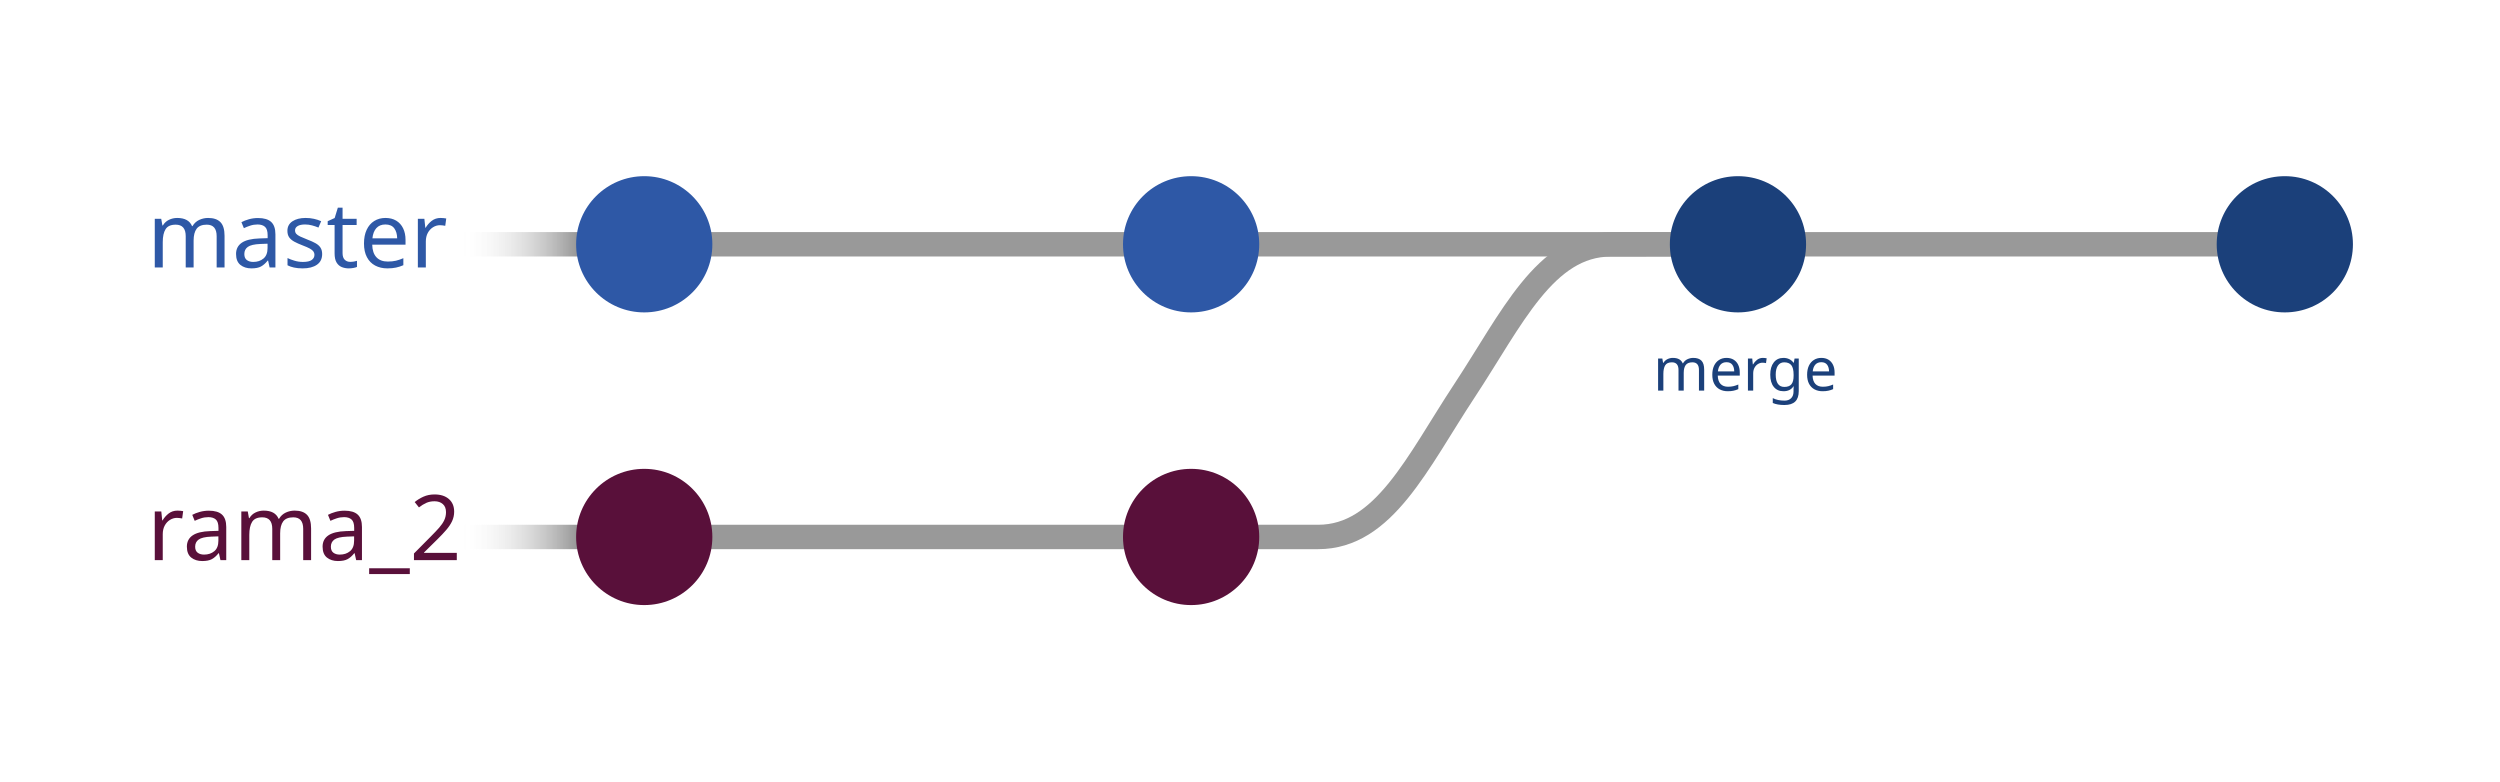
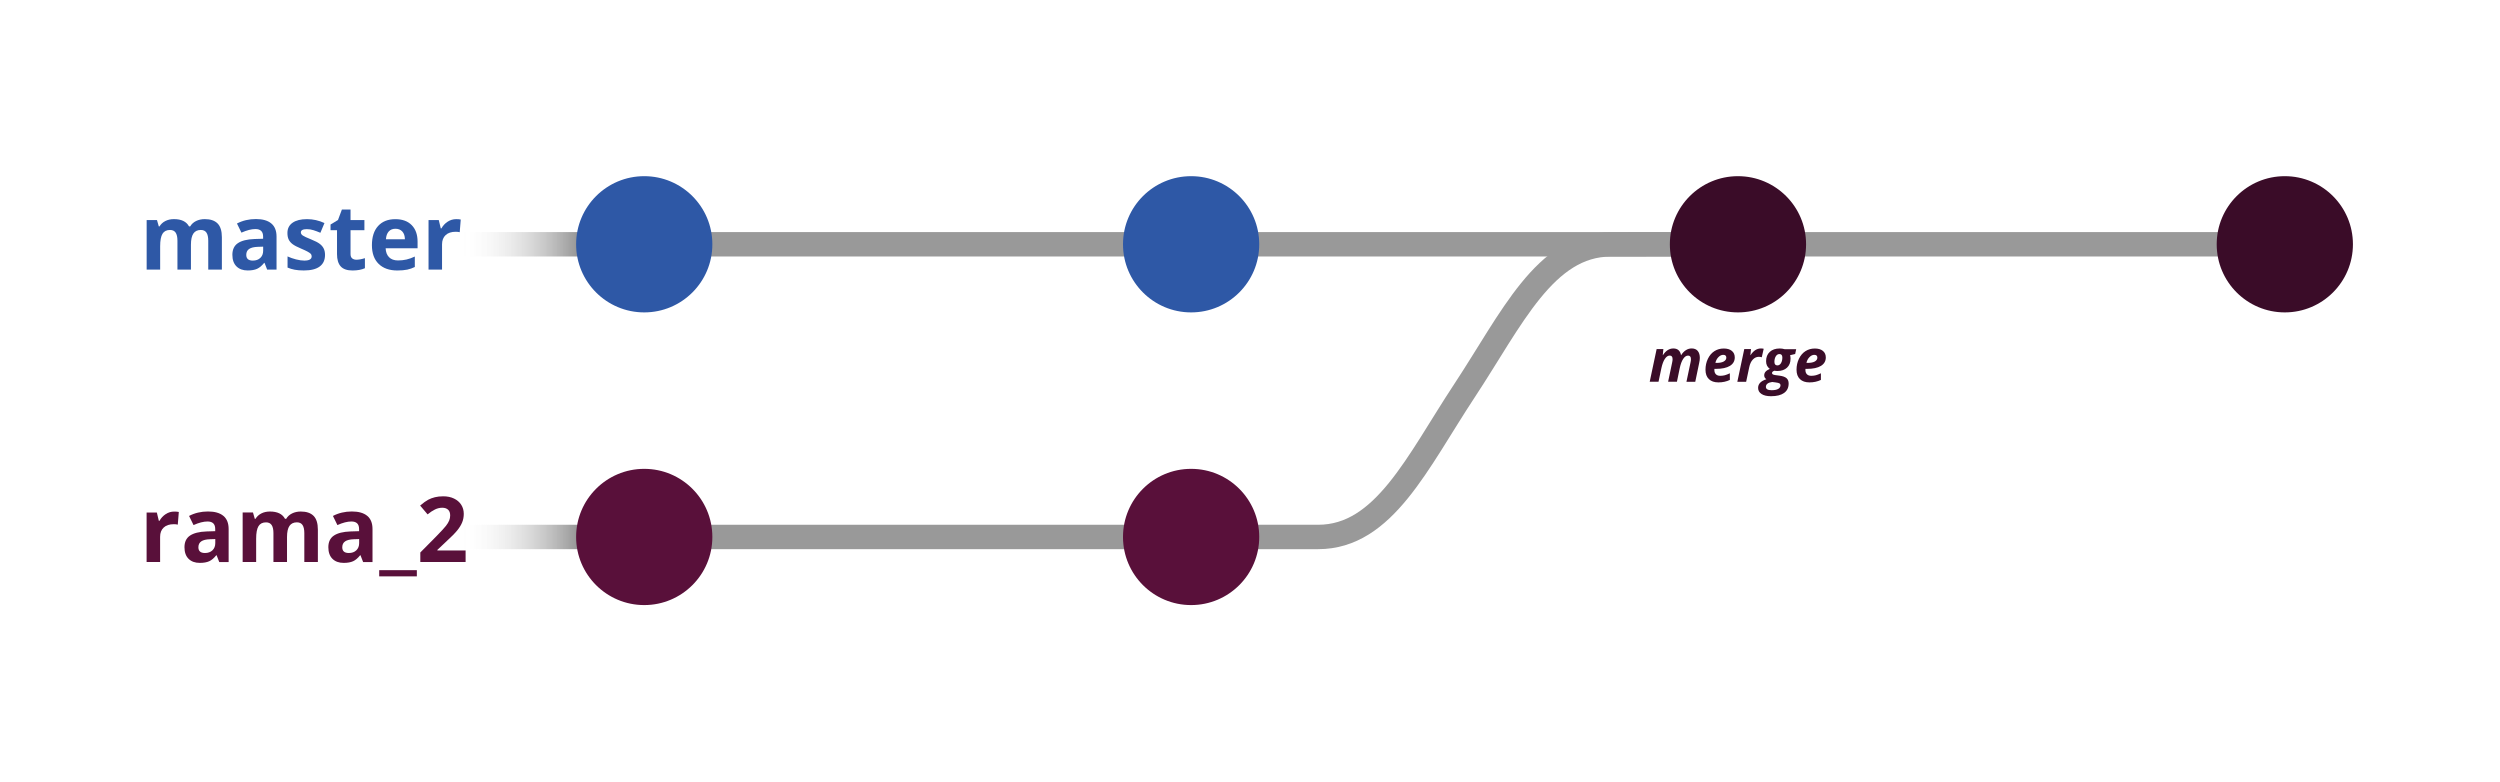
- <svg xmlns="http://www.w3.org/2000/svg" version="1.1" id="Capa_1" x="0px" y="0px" viewBox="0 0 1024 320" style="enable-background:new 0 0 1024 320;" xml:space="preserve">
-   <style type="text/css">
- 	.st0{fill:none;stroke:#999999;stroke-width:10;stroke-miterlimit:10;}
- 	.st1{fill:none;stroke:url(#SVGID_1_);stroke-width:10;stroke-miterlimit:10;}
- 	.st2{fill:none;stroke:url(#SVGID_2_);stroke-width:10;stroke-miterlimit:10;}
- 	.st3{fill:#2E58A6;}
- 	.st4{font-family:'SegoeUI-Bold';}
- 	.st5{font-size:37.158px;}
- 	.st6{fill:#1B407A;}
- 	.st7{font-family:'SegoeUI-SemiboldItalic';}
- 	.st8{font-size:24.548px;}
- 	.st9{fill:#59103A;}
- </style>
-   <line class="st0" x1="487.88" y1="100.06" x2="263.88" y2="100.06" />
-   <line class="st0" x1="487.88" y1="219.94" x2="263.88" y2="219.94" />
+ <svg xmlns="http://www.w3.org/2000/svg" version="1.0" id="Capa_1" x="0px" y="0px" viewBox="0 0 1024 320" enable-background="new 0 0 1024 320" xml:space="preserve">
+   <line fill="none" stroke="#999999" stroke-width="10" stroke-miterlimit="10" x1="487.88" y1="100.06" x2="263.88" y2="100.06" />
+   <line fill="none" stroke="#999999" stroke-width="10" stroke-miterlimit="10" x1="487.88" y1="219.94" x2="263.88" y2="219.94" />
  <linearGradient id="SVGID_1_" gradientUnits="userSpaceOnUse" x1="187.879" y1="100.063" x2="263.883" y2="100.063">
    <stop offset="0" style="stop-color:#FFFFFF;stop-opacity:0" />
    <stop offset="0.633" style="stop-color:#999999" />
    <stop offset="1" style="stop-color:#000000" />
  </linearGradient>
-   <line class="st1" x1="263.88" y1="100.06" x2="187.88" y2="100.06" />
+   <line fill="none" stroke="url(#SVGID_1_)" stroke-width="10" stroke-miterlimit="10" x1="263.88" y1="100.06" x2="187.88" y2="100.06" />
  <linearGradient id="SVGID_2_" gradientUnits="userSpaceOnUse" x1="187.879" y1="219.937" x2="263.883" y2="219.937">
    <stop offset="0" style="stop-color:#FFFFFF;stop-opacity:0" />
    <stop offset="0.633" style="stop-color:#999999" />
    <stop offset="1" style="stop-color:#000000" />
  </linearGradient>
-   <line class="st2" x1="263.88" y1="219.94" x2="187.88" y2="219.94" />
-   <line class="st0" x1="711.87" y1="100.06" x2="487.88" y2="100.06" />
-   <circle class="st3" cx="487.88" cy="100.06" r="27.9" />
-   <line class="st0" x1="935.86" y1="100.06" x2="711.87" y2="100.06" />
-   <text transform="matrix(1 0 0 1 60.2404 109.554)" class="st3 st4 st5">master</text>
-   <text transform="matrix(1 0 0 1 677.0612 159.9998)" class="st6 st7 st8">merge</text>
-   <path class="st0" d="M711.87,100.06c0,0-25.16,0.04-52.1,0.04c-26.95,0-40.6,30.65-59.9,59.9s-32.96,59.94-59.94,59.94  s-52.06,0-52.06,0" />
-   <circle class="st9" cx="487.88" cy="219.94" r="27.9" />
-   <circle class="st3" cx="263.88" cy="100.06" r="27.9" />
-   <circle class="st9" cx="263.88" cy="219.94" r="27.9" />
-   <text transform="matrix(1 0 0 1 60.2404 229.429)" class="st9 st4 st5">rama_2</text>
-   <circle class="st6" cx="711.87" cy="100.06" r="27.9" />
-   <circle class="st6" cx="935.86" cy="100.06" r="27.9" />
+   <line fill="none" stroke="url(#SVGID_2_)" stroke-width="10" stroke-miterlimit="10" x1="263.88" y1="219.94" x2="187.88" y2="219.94" />
+   <path fill="none" stroke="#999999" stroke-width="10" stroke-miterlimit="10" d="M711.87,100.06c0,0-25.16,0.04-52.1,0.04  c-26.95,0-40.6,30.65-59.9,59.9s-32.96,59.94-59.94,59.94s-52.06,0-52.06,0" />
+   <line fill="none" stroke="#999999" stroke-width="10" stroke-miterlimit="10" x1="711.87" y1="100.06" x2="487.88" y2="100.06" />
+   <circle fill="#2E58A6" cx="487.88" cy="100.06" r="27.9" />
+   <line fill="none" stroke="#999999" stroke-width="10" stroke-miterlimit="10" x1="935.86" y1="100.06" x2="711.87" y2="100.06" />
+   <g>
+     <path fill="#2E58A6" d="M78.21,110.42h-5.53V98.58c0-1.46-0.25-2.56-0.73-3.29c-0.49-0.73-1.26-1.1-2.31-1.1   c-1.42,0-2.44,0.52-3.08,1.56c-0.64,1.04-0.96,2.75-0.96,5.13v9.54h-5.53V90.14h4.23l0.74,2.59h0.31c0.54-0.93,1.33-1.66,2.36-2.19   c1.03-0.53,2.21-0.79,3.54-0.79c3.04,0,5.09,0.99,6.17,2.98h0.49c0.54-0.94,1.35-1.68,2.4-2.2s2.25-0.78,3.58-0.78   c2.3,0,4.04,0.59,5.22,1.77c1.18,1.18,1.77,3.07,1.77,5.67v13.23H85.3V98.58c0-1.46-0.25-2.56-0.73-3.29   c-0.49-0.73-1.26-1.1-2.31-1.1c-1.35,0-2.37,0.48-3.04,1.45s-1.01,2.5-1.01,4.61V110.42z" />
+     <path fill="#2E58A6" d="M109.42,110.42l-1.07-2.76h-0.15c-0.93,1.17-1.89,1.99-2.88,2.44c-0.99,0.45-2.27,0.68-3.86,0.68   c-1.95,0-3.48-0.56-4.6-1.67c-1.12-1.11-1.68-2.7-1.68-4.75c0-2.15,0.75-3.74,2.26-4.76c1.51-1.02,3.78-1.59,6.81-1.7l3.52-0.11   v-0.89c0-2.06-1.05-3.08-3.16-3.08c-1.62,0-3.53,0.49-5.72,1.47l-1.83-3.74c2.33-1.22,4.92-1.83,7.77-1.83   c2.72,0,4.81,0.59,6.26,1.78c1.45,1.19,2.18,2.99,2.18,5.41v13.52H109.42z M107.78,101.03l-2.14,0.07   c-1.61,0.05-2.81,0.34-3.59,0.87c-0.79,0.53-1.18,1.34-1.18,2.43c0,1.56,0.9,2.34,2.69,2.34c1.28,0,2.31-0.37,3.08-1.11   c0.77-0.74,1.15-1.72,1.15-2.94V101.03z" />
+     <path fill="#2E58A6" d="M133.13,104.4c0,2.08-0.72,3.67-2.17,4.75c-1.45,1.09-3.61,1.63-6.49,1.63c-1.48,0-2.73-0.1-3.77-0.3   c-1.04-0.2-2.01-0.49-2.92-0.88v-4.57c1.03,0.48,2.19,0.89,3.47,1.22c1.29,0.33,2.42,0.49,3.4,0.49c2.01,0,3.01-0.58,3.01-1.74   c0-0.44-0.13-0.79-0.4-1.06c-0.27-0.27-0.73-0.58-1.38-0.93c-0.65-0.34-1.52-0.75-2.61-1.21c-1.56-0.65-2.71-1.26-3.44-1.81   c-0.73-0.56-1.26-1.19-1.6-1.91s-0.5-1.61-0.5-2.66c0-1.8,0.7-3.2,2.1-4.18c1.4-0.99,3.38-1.48,5.94-1.48   c2.44,0,4.82,0.53,7.13,1.6l-1.67,3.99c-1.02-0.44-1.97-0.79-2.85-1.07c-0.88-0.28-1.78-0.42-2.7-0.42c-1.63,0-2.45,0.44-2.45,1.32   c0,0.5,0.26,0.93,0.79,1.29s1.68,0.9,3.46,1.61c1.58,0.64,2.75,1.24,3.48,1.8c0.74,0.56,1.28,1.2,1.63,1.92   C132.95,102.53,133.13,103.4,133.13,104.4z" />
+     <path fill="#2E58A6" d="M145.99,106.38c0.97,0,2.13-0.21,3.48-0.64v4.12c-1.38,0.62-3.07,0.93-5.08,0.93   c-2.21,0-3.83-0.56-4.84-1.68c-1.01-1.12-1.51-2.8-1.51-5.03v-9.78h-2.65v-2.34l3.05-1.85l1.6-4.28h3.54v4.32h5.68v4.15h-5.68v9.78   c0,0.79,0.22,1.37,0.66,1.74S145.27,106.38,145.99,106.38z" />
+     <path fill="#2E58A6" d="M162.76,110.79c-3.27,0-5.82-0.9-7.66-2.7c-1.84-1.8-2.76-4.35-2.76-7.66c0-3.4,0.85-6.03,2.55-7.88   c1.7-1.86,4.05-2.78,7.05-2.78c2.87,0,5.1,0.82,6.7,2.45s2.4,3.89,2.4,6.77v2.69h-13.08c0.06,1.57,0.53,2.8,1.4,3.68   c0.87,0.88,2.09,1.32,3.67,1.32c1.22,0,2.38-0.13,3.47-0.38c1.09-0.25,2.23-0.66,3.41-1.22v4.28c-0.97,0.48-2,0.84-3.1,1.08   C165.69,110.67,164.34,110.79,162.76,110.79z M161.98,93.7c-1.17,0-2.09,0.37-2.76,1.12c-0.67,0.74-1.05,1.8-1.14,3.17h7.77   c-0.02-1.37-0.38-2.42-1.07-3.17C164.08,94.07,163.15,93.7,161.98,93.7z" />
+     <path fill="#2E58A6" d="M186.85,89.76c0.75,0,1.37,0.05,1.87,0.16l-0.42,5.19c-0.45-0.12-0.99-0.18-1.63-0.18   c-1.77,0-3.14,0.45-4.13,1.36s-1.48,2.18-1.48,3.81v10.32h-5.53V90.14h4.19l0.82,3.41h0.27c0.63-1.14,1.48-2.05,2.55-2.75   C184.43,90.11,185.6,89.76,186.85,89.76z" />
+   </g>
+   <g>
+     <path fill="#3A0C28" d="M685.4,142.73c1.75,0,2.8,0.91,3.14,2.73h0.07c0.54-0.88,1.18-1.55,1.92-2.03   c0.74-0.47,1.53-0.71,2.37-0.71c1.09,0,1.92,0.34,2.49,1.02c0.57,0.68,0.86,1.63,0.86,2.84c0,0.61-0.09,1.33-0.28,2.16l-1.59,7.64   h-3.61l1.65-7.83c0.13-0.54,0.19-1.02,0.19-1.43c0-0.98-0.39-1.47-1.17-1.47c-0.74,0-1.4,0.45-2,1.34c-0.6,0.9-1.07,2.17-1.42,3.81   l-1.15,5.57h-3.61l1.64-7.83c0.13-0.54,0.19-1.02,0.19-1.43c0-0.98-0.39-1.47-1.17-1.47c-0.74,0-1.4,0.46-2,1.37   c-0.6,0.91-1.07,2.18-1.42,3.81l-1.17,5.55h-3.61l2.84-13.4h2.76l-0.25,2.48h0.07C682.31,143.65,683.73,142.73,685.4,142.73z" />
+     <path fill="#3A0C28" d="M703.87,156.63c-1.68,0-2.98-0.45-3.91-1.35c-0.93-0.9-1.39-2.18-1.39-3.82c0-1.65,0.33-3.16,0.99-4.52   c0.66-1.36,1.55-2.4,2.68-3.12c1.13-0.72,2.4-1.07,3.82-1.07c1.41,0,2.52,0.33,3.31,0.98c0.79,0.65,1.19,1.54,1.19,2.68   c0,1.49-0.67,2.65-2,3.46c-1.33,0.81-3.24,1.22-5.72,1.22h-0.61l-0.02,0.25v0.24c0,0.73,0.21,1.3,0.62,1.72   c0.41,0.42,1,0.63,1.77,0.63c0.7,0,1.33-0.08,1.89-0.23s1.25-0.42,2.06-0.8v2.72C707.17,156.28,705.61,156.63,703.87,156.63z    M705.84,145.34c-0.7,0-1.37,0.32-1.99,0.96s-1.03,1.42-1.22,2.34h0.54c1.24,0,2.2-0.19,2.89-0.58c0.69-0.39,1.04-0.91,1.04-1.58   C707.09,145.71,706.67,145.34,705.84,145.34z" />
+     <path fill="#3A0C28" d="M721.26,142.73c0.47,0,0.85,0.04,1.15,0.13l-0.79,3.48c-0.36-0.13-0.76-0.19-1.2-0.19   c-0.93,0-1.74,0.37-2.44,1.1c-0.7,0.73-1.2,1.78-1.49,3.15l-1.27,5.99h-3.61l2.84-13.4h2.76l-0.25,2.48h0.07   C718.21,143.65,719.62,142.73,721.26,142.73z" />
+     <path fill="#3A0C28" d="M735.72,143.01L735.3,145l-2.08,0.49c0.13,0.42,0.19,0.89,0.19,1.41c0,1.56-0.48,2.79-1.45,3.7   c-0.97,0.91-2.28,1.36-3.94,1.36c-0.47,0-0.87-0.04-1.19-0.12c-0.67,0.22-1.01,0.53-1.01,0.94c0,0.27,0.12,0.47,0.36,0.59   c0.24,0.12,0.59,0.21,1.07,0.28l1.64,0.22c1.3,0.17,2.25,0.51,2.85,1.01c0.59,0.51,0.89,1.24,0.89,2.2c0,1.69-0.62,2.98-1.87,3.87   c-1.25,0.9-3.03,1.34-5.35,1.34c-1.66,0-2.96-0.3-3.89-0.91c-0.93-0.6-1.4-1.43-1.4-2.49c0-0.82,0.27-1.52,0.82-2.1   c0.55-0.59,1.4-1.07,2.57-1.46c-0.59-0.38-0.89-0.91-0.89-1.59c0-0.57,0.18-1.06,0.53-1.47s0.94-0.81,1.76-1.18   c-0.52-0.39-0.9-0.84-1.15-1.34c-0.25-0.5-0.37-1.11-0.37-1.83c0-1.59,0.5-2.85,1.5-3.78c1-0.93,2.37-1.4,4.09-1.4   c0.66,0,1.33,0.09,1.99,0.28H735.72z M725.88,156.46c-0.85,0.11-1.49,0.34-1.92,0.68c-0.44,0.34-0.65,0.78-0.65,1.31   c0,0.92,0.78,1.38,2.33,1.38c1.21,0,2.12-0.18,2.73-0.54c0.62-0.36,0.92-0.87,0.92-1.52c0-0.31-0.13-0.55-0.39-0.72   s-0.81-0.31-1.65-0.42L725.88,156.46z M728.86,145.02c-0.62,0-1.11,0.31-1.49,0.92c-0.38,0.61-0.57,1.38-0.57,2.3   c0,0.95,0.41,1.43,1.23,1.43c0.6,0,1.08-0.31,1.46-0.92c0.37-0.61,0.56-1.38,0.56-2.32C730.05,145.49,729.65,145.02,728.86,145.02z   " />
+     <path fill="#3A0C28" d="M741.16,156.63c-1.68,0-2.98-0.45-3.91-1.35c-0.93-0.9-1.39-2.18-1.39-3.82c0-1.65,0.33-3.16,0.99-4.52   c0.66-1.36,1.55-2.4,2.68-3.12c1.13-0.72,2.4-1.07,3.82-1.07c1.41,0,2.52,0.33,3.31,0.98c0.79,0.65,1.19,1.54,1.19,2.68   c0,1.49-0.67,2.65-2,3.46c-1.33,0.81-3.24,1.22-5.72,1.22h-0.61l-0.02,0.25v0.24c0,0.73,0.21,1.3,0.62,1.72   c0.41,0.42,1,0.63,1.77,0.63c0.7,0,1.33-0.08,1.89-0.23s1.25-0.42,2.06-0.8v2.72C744.46,156.28,742.9,156.63,741.16,156.63z    M743.13,145.34c-0.7,0-1.37,0.32-1.99,0.96s-1.03,1.42-1.22,2.34h0.54c1.24,0,2.2-0.19,2.89-0.58c0.69-0.39,1.04-0.91,1.04-1.58   C744.38,145.71,743.96,145.34,743.13,145.34z" />
+   </g>
+   <circle fill="#59103A" cx="487.88" cy="219.94" r="27.9" />
+   <circle fill="#2E58A6" cx="263.88" cy="100.06" r="27.9" />
+   <circle fill="#59103A" cx="263.88" cy="219.94" r="27.9" />
+   <g>
+     <path fill="#59103A" d="M71.37,209.54c0.75,0,1.37,0.05,1.87,0.16l-0.42,5.19c-0.45-0.12-0.99-0.18-1.63-0.18   c-1.77,0-3.14,0.45-4.13,1.36s-1.48,2.18-1.48,3.81v10.32h-5.53v-20.28h4.19l0.82,3.41h0.27c0.63-1.14,1.48-2.05,2.55-2.75   S70.11,209.54,71.37,209.54z" />
+     <path fill="#59103A" d="M89.8,230.2l-1.07-2.76h-0.15c-0.93,1.17-1.89,1.99-2.88,2.44c-0.99,0.45-2.27,0.68-3.86,0.68   c-1.95,0-3.48-0.56-4.6-1.67c-1.12-1.11-1.68-2.7-1.68-4.75c0-2.15,0.75-3.74,2.26-4.76c1.51-1.02,3.78-1.59,6.81-1.7l3.52-0.11   v-0.89c0-2.06-1.05-3.08-3.16-3.08c-1.62,0-3.53,0.49-5.72,1.47l-1.83-3.74c2.33-1.22,4.92-1.83,7.77-1.83   c2.72,0,4.81,0.59,6.26,1.78c1.45,1.19,2.18,2.99,2.18,5.41v13.52H89.8z M88.17,220.8l-2.14,0.07c-1.61,0.05-2.81,0.34-3.59,0.87   s-1.18,1.34-1.18,2.43c0,1.56,0.9,2.34,2.69,2.34c1.28,0,2.31-0.37,3.08-1.11c0.77-0.74,1.15-1.72,1.15-2.94V220.8z" />
+     <path fill="#59103A" d="M117.53,230.2h-5.53v-11.85c0-1.46-0.25-2.56-0.73-3.29c-0.49-0.73-1.26-1.1-2.31-1.1   c-1.42,0-2.44,0.52-3.08,1.56c-0.64,1.04-0.96,2.75-0.96,5.13v9.54h-5.53v-20.28h4.23l0.74,2.59h0.31   c0.54-0.93,1.33-1.66,2.36-2.19c1.03-0.53,2.21-0.79,3.54-0.79c3.04,0,5.09,0.99,6.17,2.98h0.49c0.54-0.94,1.35-1.67,2.4-2.2   c1.06-0.52,2.25-0.78,3.58-0.78c2.3,0,4.04,0.59,5.22,1.77c1.18,1.18,1.77,3.07,1.77,5.67v13.23h-5.55v-11.85   c0-1.46-0.25-2.56-0.73-3.29c-0.49-0.73-1.26-1.1-2.31-1.1c-1.35,0-2.37,0.48-3.04,1.45s-1.01,2.5-1.01,4.61V230.2z" />
+     <path fill="#59103A" d="M148.73,230.2l-1.07-2.76h-0.15c-0.93,1.17-1.89,1.99-2.88,2.44c-0.99,0.45-2.27,0.68-3.86,0.68   c-1.95,0-3.48-0.56-4.6-1.67c-1.12-1.11-1.68-2.7-1.68-4.75c0-2.15,0.75-3.74,2.26-4.76c1.51-1.02,3.78-1.59,6.81-1.7l3.52-0.11   v-0.89c0-2.06-1.05-3.08-3.16-3.08c-1.62,0-3.53,0.49-5.72,1.47l-1.83-3.74c2.33-1.22,4.92-1.83,7.77-1.83   c2.72,0,4.81,0.59,6.26,1.78c1.45,1.19,2.18,2.99,2.18,5.41v13.52H148.73z M147.1,220.8l-2.14,0.07c-1.61,0.05-2.81,0.34-3.59,0.87   s-1.18,1.34-1.18,2.43c0,1.56,0.9,2.34,2.69,2.34c1.28,0,2.31-0.37,3.08-1.11c0.77-0.74,1.15-1.72,1.15-2.94V220.8z" />
+     <path fill="#59103A" d="M170.74,236.08h-15.42v-2.54h15.42V236.08z" />
+     <path fill="#59103A" d="M190.7,230.2h-18.54v-3.9l6.66-6.73c1.97-2.02,3.26-3.42,3.86-4.2c0.6-0.78,1.04-1.5,1.31-2.17   c0.27-0.67,0.4-1.35,0.4-2.07c0-1.06-0.29-1.86-0.88-2.38c-0.59-0.52-1.37-0.78-2.35-0.78c-1.03,0-2.03,0.24-2.99,0.71   s-1.98,1.14-3.03,2.01l-3.05-3.61c1.31-1.11,2.39-1.9,3.25-2.36c0.86-0.46,1.8-0.81,2.81-1.06s2.15-0.37,3.41-0.37   c1.66,0,3.12,0.3,4.39,0.91c1.27,0.61,2.26,1.45,2.96,2.54c0.7,1.09,1.05,2.33,1.05,3.74c0,1.22-0.21,2.37-0.64,3.44   s-1.09,2.17-2,3.29c-0.9,1.13-2.49,2.73-4.76,4.81l-3.41,3.21v0.25h11.56V230.2z" />
+   </g>
+   <circle fill="#3A0C28" cx="711.87" cy="100.06" r="27.9" />
+   <circle fill="#3A0C28" cx="935.86" cy="100.06" r="27.9" />
+   <g>
+ </g>
+   <g>
+ </g>
+   <g>
+ </g>
+   <g>
+ </g>
+   <g>
+ </g>
+   <g>
+ </g>
</svg>
